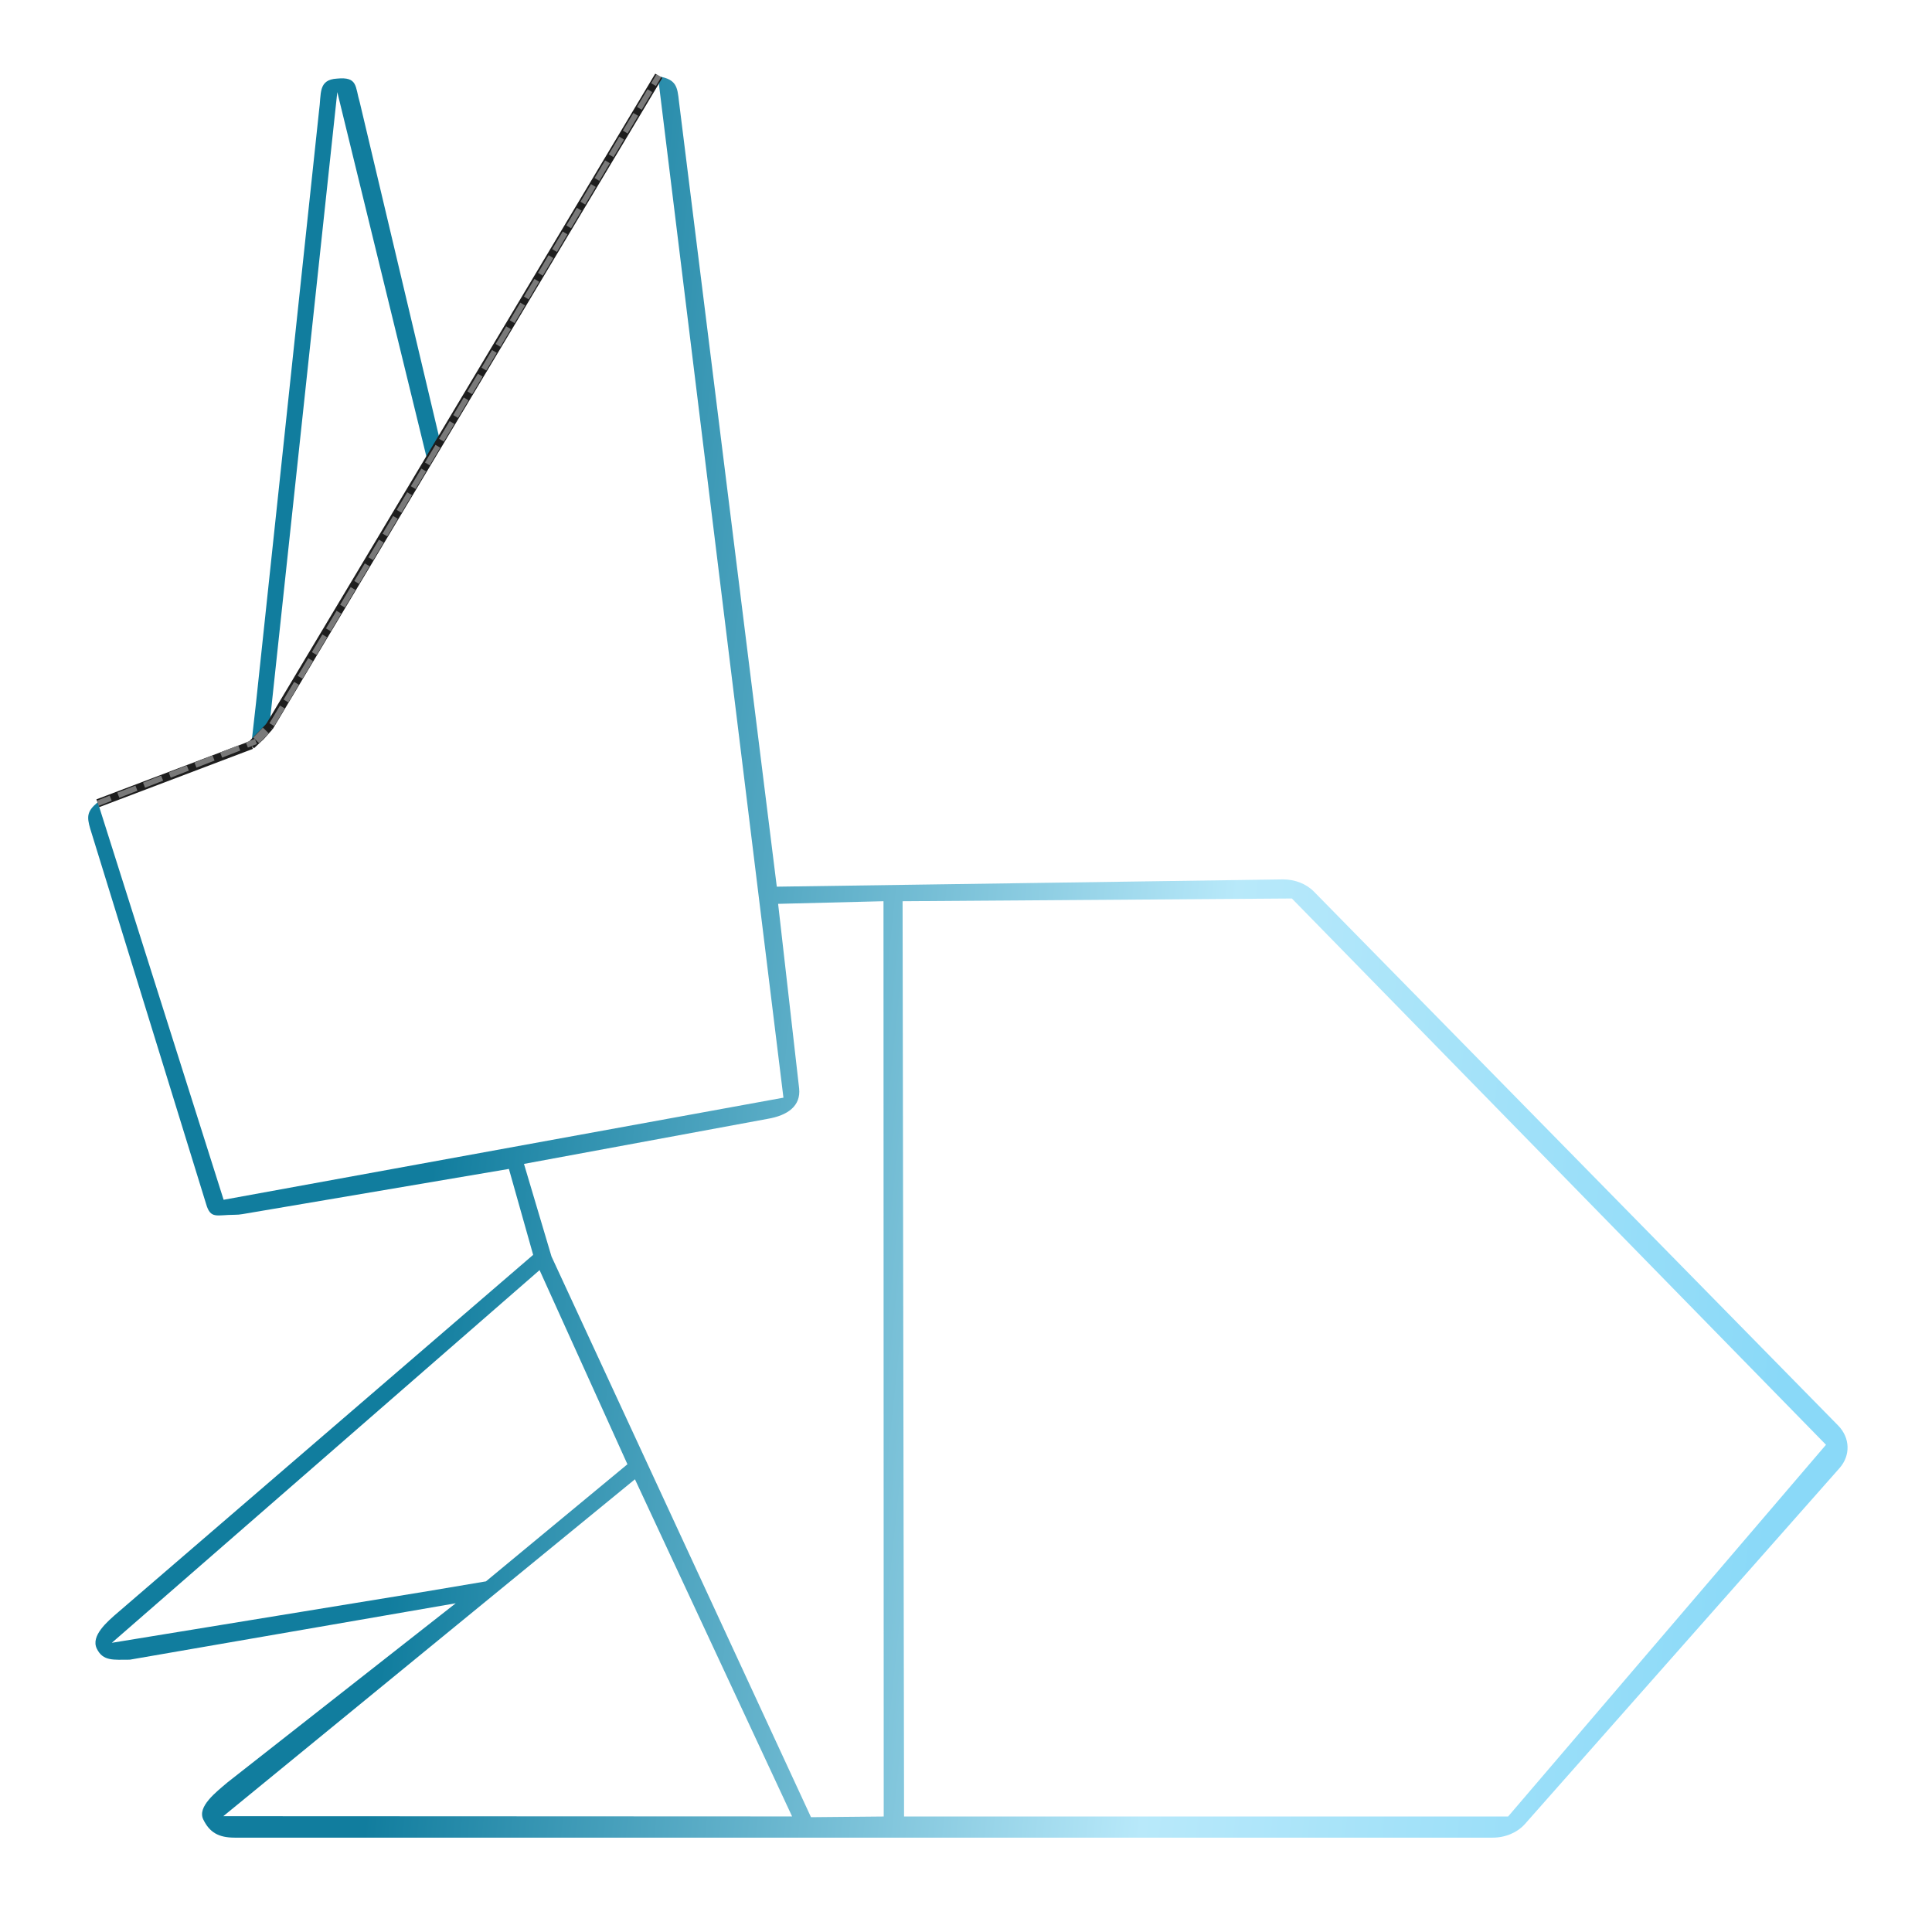
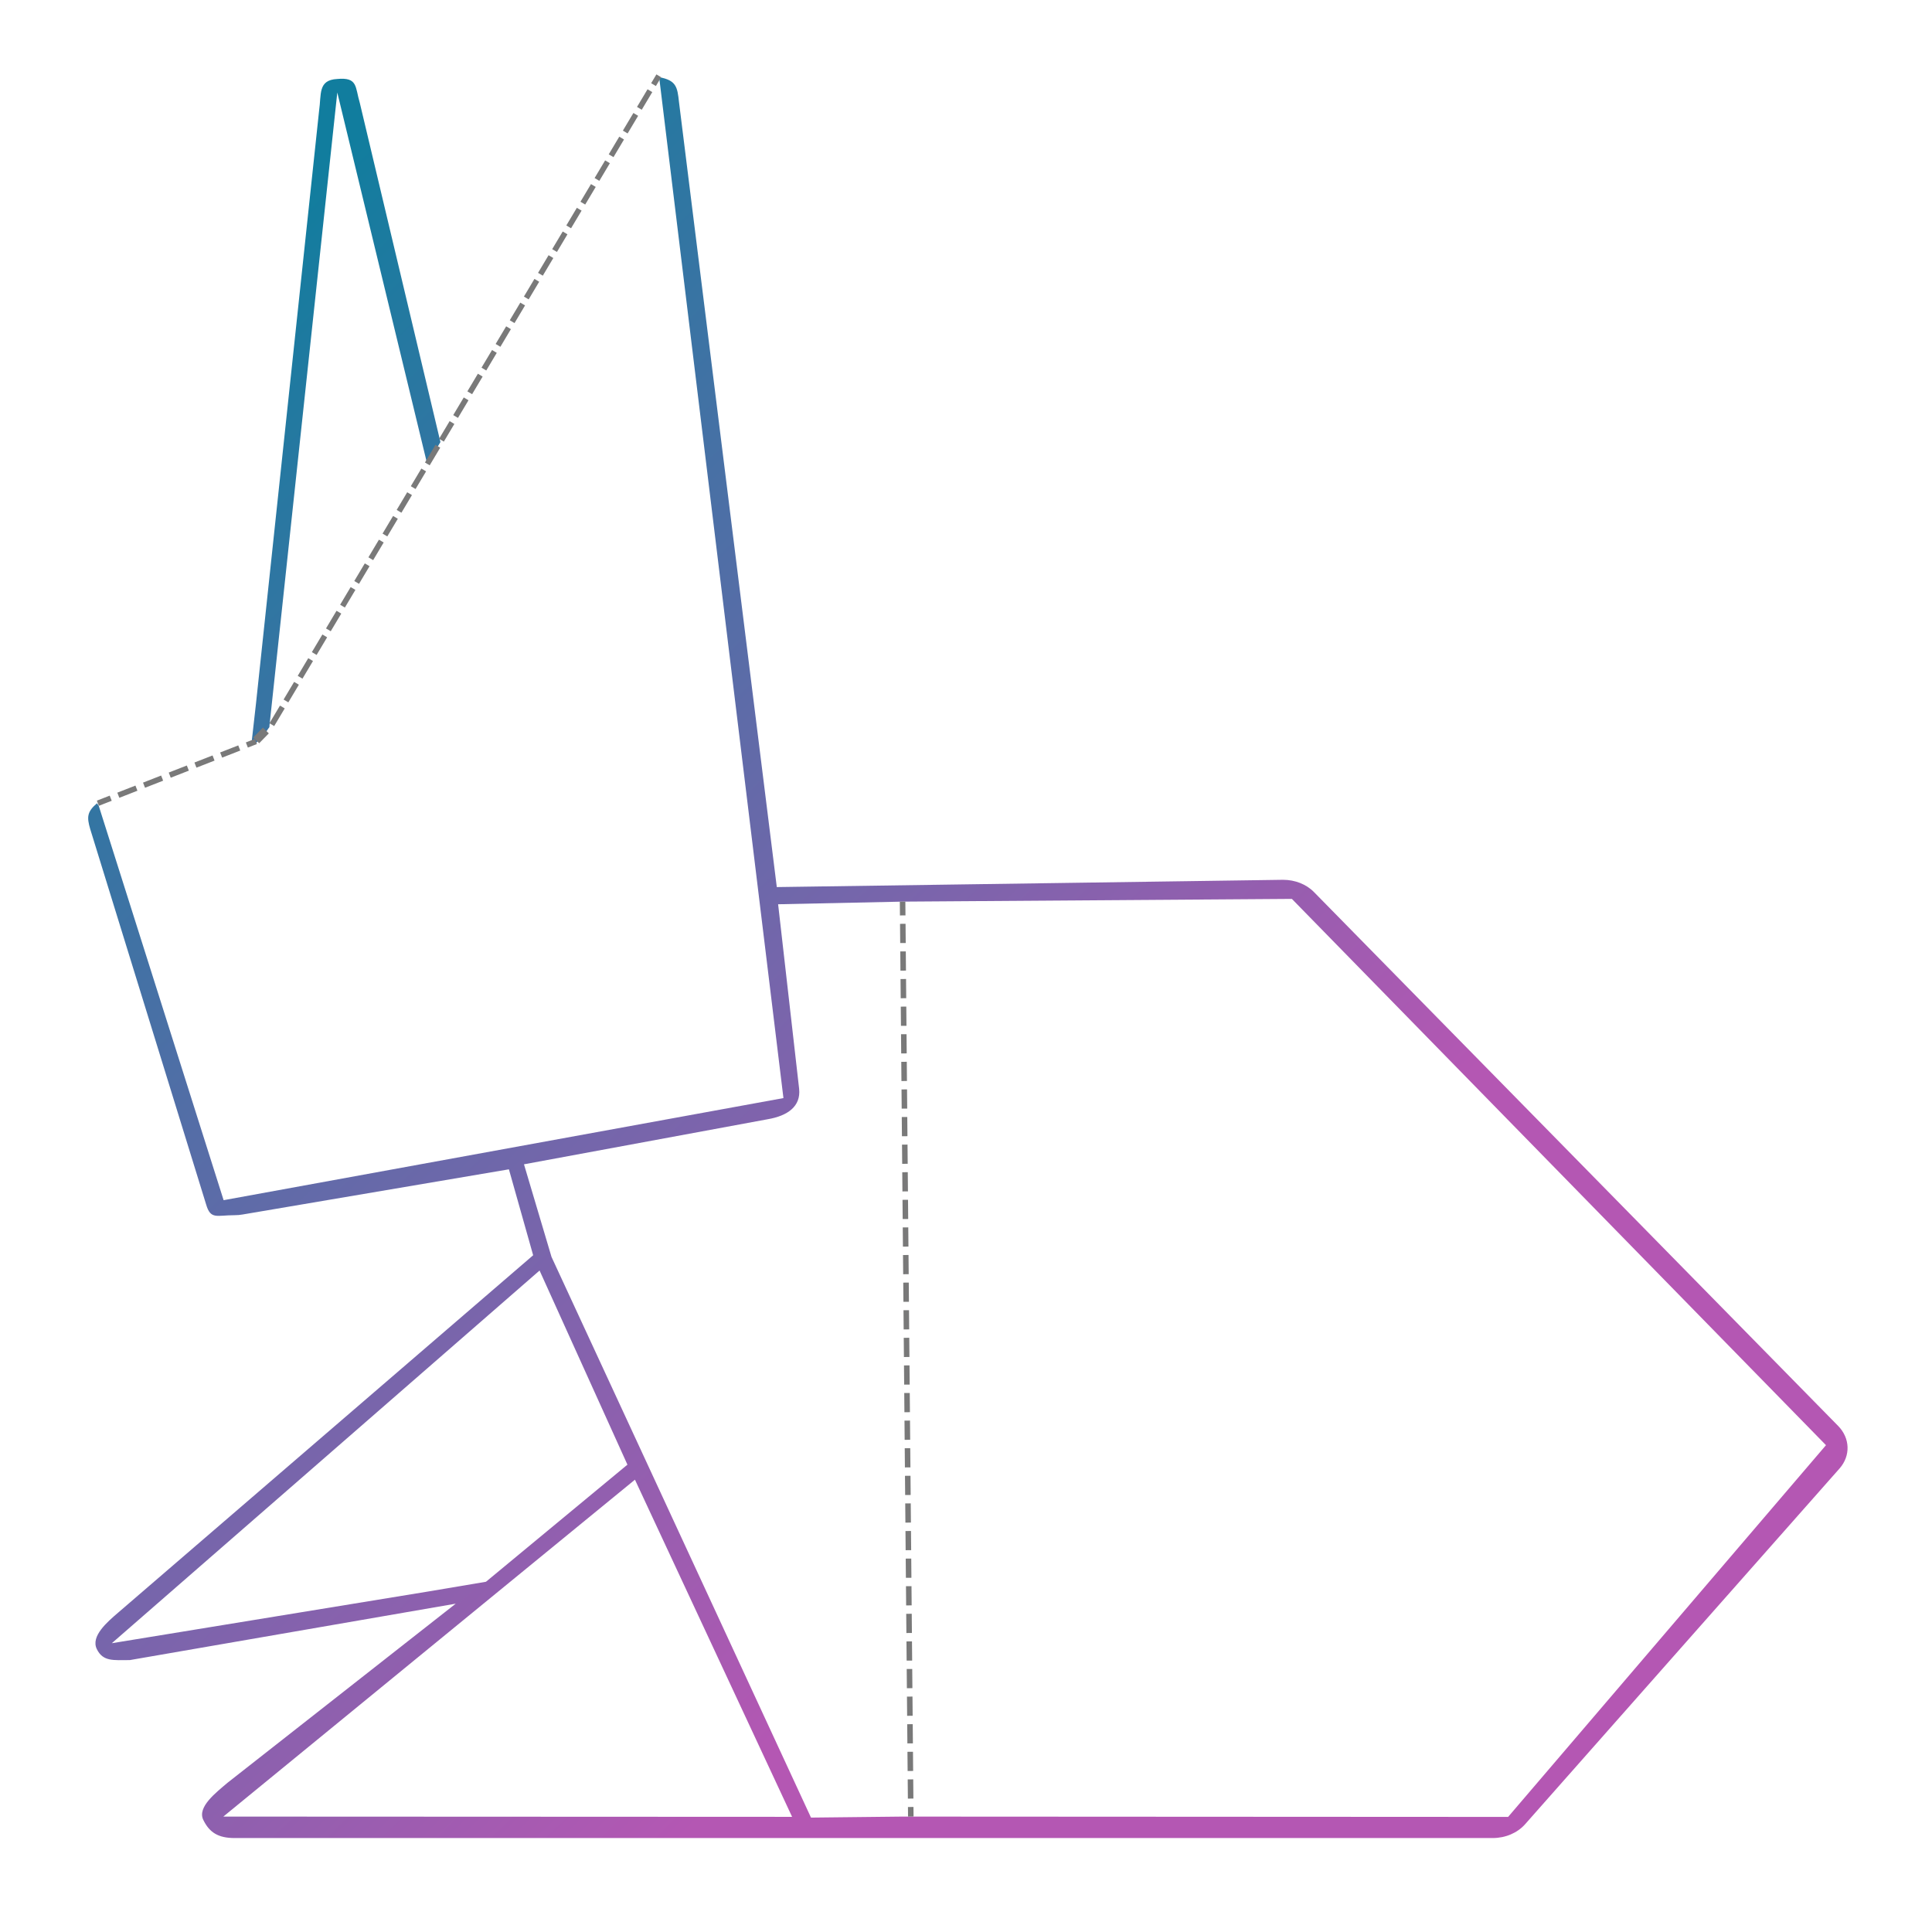
- <svg xmlns="http://www.w3.org/2000/svg" id="eGiPO3VExa41" viewBox="0 0 700 700" shape-rendering="geometricPrecision" text-rendering="geometricPrecision" style="background-color:transparent">
+ <svg xmlns="http://www.w3.org/2000/svg" id="ewAk4uYJVai1" viewBox="0 0 700 700" shape-rendering="geometricPrecision" text-rendering="geometricPrecision" style="background-color:transparent">
  <defs>
-     <linearGradient id="eGiPO3VExa45-fill" x1="0" y1="0.5" x2="0.786" y2="0.419" spreadMethod="pad" gradientUnits="objectBoundingBox" gradientTransform="translate(0 0)">
-       <stop id="eGiPO3VExa45-fill-0" offset="1%" stop-color="#8ad9f8" />
-       <stop id="eGiPO3VExa45-fill-1" offset="44%" stop-color="#b8e9fa" />
-       <stop id="eGiPO3VExa45-fill-2" offset="100%" stop-color="#117d9e" />
+     <linearGradient id="ewAk4uYJVai5-fill" x1="0.423" y1="0.771" x2="1" y2="0.176" spreadMethod="pad" gradientUnits="objectBoundingBox" gradientTransform="translate(0 0)">
+       <stop id="ewAk4uYJVai5-fill-0" offset="0%" stop-color="#b457b3" />
+       <stop id="ewAk4uYJVai5-fill-1" offset="100%" stop-color="#117d9e" />
    </linearGradient>
  </defs>
  <g transform="matrix(1.496201 0 0 1.349905-173.6769-106.2294)">
    <g>
      <g transform="translate(0 37.05704)">
-         <path d="M444.488,379.489l5.262-21.97L507.54,369.07c.559.121,1.137.176,1.715.176c3.953,0,5.224,1.203,6.205-2.769l25.157-95.994c.734-2.977.694-4.375-1.474-6.547l-33.477-14.728-1.033-10.775L490.942,86.88c-.523-4.184.29-7.869-3.913-8.131-4.531-.508-3.887,2.033-4.922,6.107l-17.442,86.681-42.047-82.591c0,0-5.507-10.749-5.472-10.751-3.727.805-3.955,2.62-4.302,6.421L391.618,285.355L281.759,283.495c-2.59,0-5.059,1.137-6.719,3.148l-113.75,136.5c-2.59,3.133-2.711,7.613-.297,10.852l68.266,91c1.664,2.203,4.254,3.5,7,3.5h273c3.535,0,5.467-1.381,6.814-4.651c1.348-3.273-2.764-6.966-5.249-9.47l-49.535-45.802L532.01,482.995c3.535,0,5.82.448,7.167-2.822c1.348-3.273-2.223-6.882-4.707-9.386M486.99,82.207l14.752,162.273-34.383-67.658Zm51.765,182.38l-27.098,100.822-121.482-26.104L417.362,78.606l70.59,138.77l6.982,13.63l3.511,7.017c0,.016,3.083,6.004,3.083,6.004l.198.478c.367.684,3.336,4.758,4.553,4.993l6.963,3.045l25.716,11.318M163.943,428.048L279.844,288.378l84.476.698-.318,234.014-131.08 0ZM368.465,289.075l22.866.673L386.769,336.957c-.387,4.445,2.453,6.886,6.844,7.761l52.866,11.519-5.975,23.678-56.308,143.35-15.78-.176ZM388.298,523.072l34.102-86.201l89.323,86.137ZM443.096,383.393l92.822,95.288-68.547-13.201-12.643-2.511-30.698-29.938" transform="matrix(-1.11594 0 0 1.049784 741.2089-19.93938)" fill="url(#eGiPO3VExa45-fill)" />
+         <path d="M444.488,379.489l5.262-21.97L507.54,369.07c.559.121,1.137.176,1.715.176c3.953,0,5.224,1.203,6.205-2.769l25.157-95.994c.734-2.977.694-4.375-1.474-6.547l-33.477-14.728-1.033-10.775L490.942,86.88c-.523-4.184.29-7.869-3.913-8.131-4.531-.508-3.887,2.033-4.922,6.107l-17.498,86.723-42.117-82.866c0,0-1.221-2.372-2.31-4.488-.877-1.705-1.669-3.243-1.669-3.243s-1.379-2.699-1.367-2.699c-3.727.805-3.955,2.531-4.302,6.332L391.618,285.355L281.759,283.495c-2.59,0-5.059,1.137-6.719,3.148l-113.75,136.5c-2.59,3.133-2.711,7.613-.297,10.852l68.266,91c1.664,2.203,4.254,3.5,7,3.5h273c3.535,0,5.467-1.381,6.814-4.651c1.348-3.273-2.764-6.966-5.249-9.47l-49.535-45.802L532.01,482.995c3.535,0,5.82.448,7.167-2.822c1.348-3.273-2.223-6.882-4.707-9.386M486.99,82.207l14.752,162.273-3.337-6.539-3.414-6.69-12.883-25.244-14.633-28.791Zm51.765,182.38l-27.098,100.822-121.482-26.104L417.145,78.283v.014l1.367,2.685l1.669,3.243l2.31,4.488l42.117,82.866l2.865,5.638l14.633,28.791l12.883,25.244l3.414,6.69c0,.016,3.321,6.539,3.321,6.539h.016c.367.684,2.707,4.491,3.924,4.726l7.575,3.337l25.901,11.391M163.943,428.048L279.844,288.378l84.476.698v233.933l-131.398.082Zm200.377-138.972l27.011.673L386.769,336.957c-.387,4.445,2.453,6.886,6.844,7.761l52.866,11.519-5.975,23.678-56.308,143.35-19.878-.257ZM388.298,523.072l34.102-86.201l89.323,86.137ZM443.096,383.393l92.822,95.288-68.547-13.201-12.643-2.511-30.698-29.938" transform="matrix(-1.11594 0 0 1.049784 741.2089-19.83107)" fill="url(#ewAk4uYJVai5-fill)" />
      </g>
    </g>
-   </g>
-   <g transform="translate(.000001 0)">
-     <path d="M35.479,291.023l55.647-21.103-55.647,21.103Z" transform="translate(-.019999 0)" fill="none" stroke="#1d1d1d" stroke-width="3" />
-     <path d="M97.6,263.265l-6.614,6.761l3.516-3.286l3.098-3.475Z" transform="translate(.000001 0)" fill="none" stroke="#1d1d1d" stroke-width="3" />
-     <path d="M97.507,263.44L238.689,27.465L97.507,263.44Z" transform="translate(.000001 0)" fill="none" stroke="#1d1d1d" stroke-width="3" />
  </g>
  <g transform="translate(.000001 0)">
    <path d="M35.479,291.023l57.263-22.377-57.263,22.377Z" transform="translate(-.019999 0)" fill="none" stroke="#797979" stroke-width="2" stroke-miterlimit="1" stroke-dasharray="5" />
    <path d="M97.6,263.265l-6.614,6.761" transform="translate(-1.273555 1.404177)" fill="none" stroke="#797979" stroke-width="3" stroke-dasharray="5" />
    <path d="M98.488,262.556l140.201-235.091-140.201,235.091Z" transform="translate(.000001 0)" fill="none" stroke="#797979" stroke-width="2" stroke-miterlimit="3" stroke-dasharray="5" />
+     <path d="M327.026,326.675l2.974,331.508-2.974-331.508Z" transform="translate(.000001 0)" fill="none" stroke="#797979" stroke-width="2" stroke-miterlimit="3" stroke-dasharray="5" />
  </g>
</svg>
